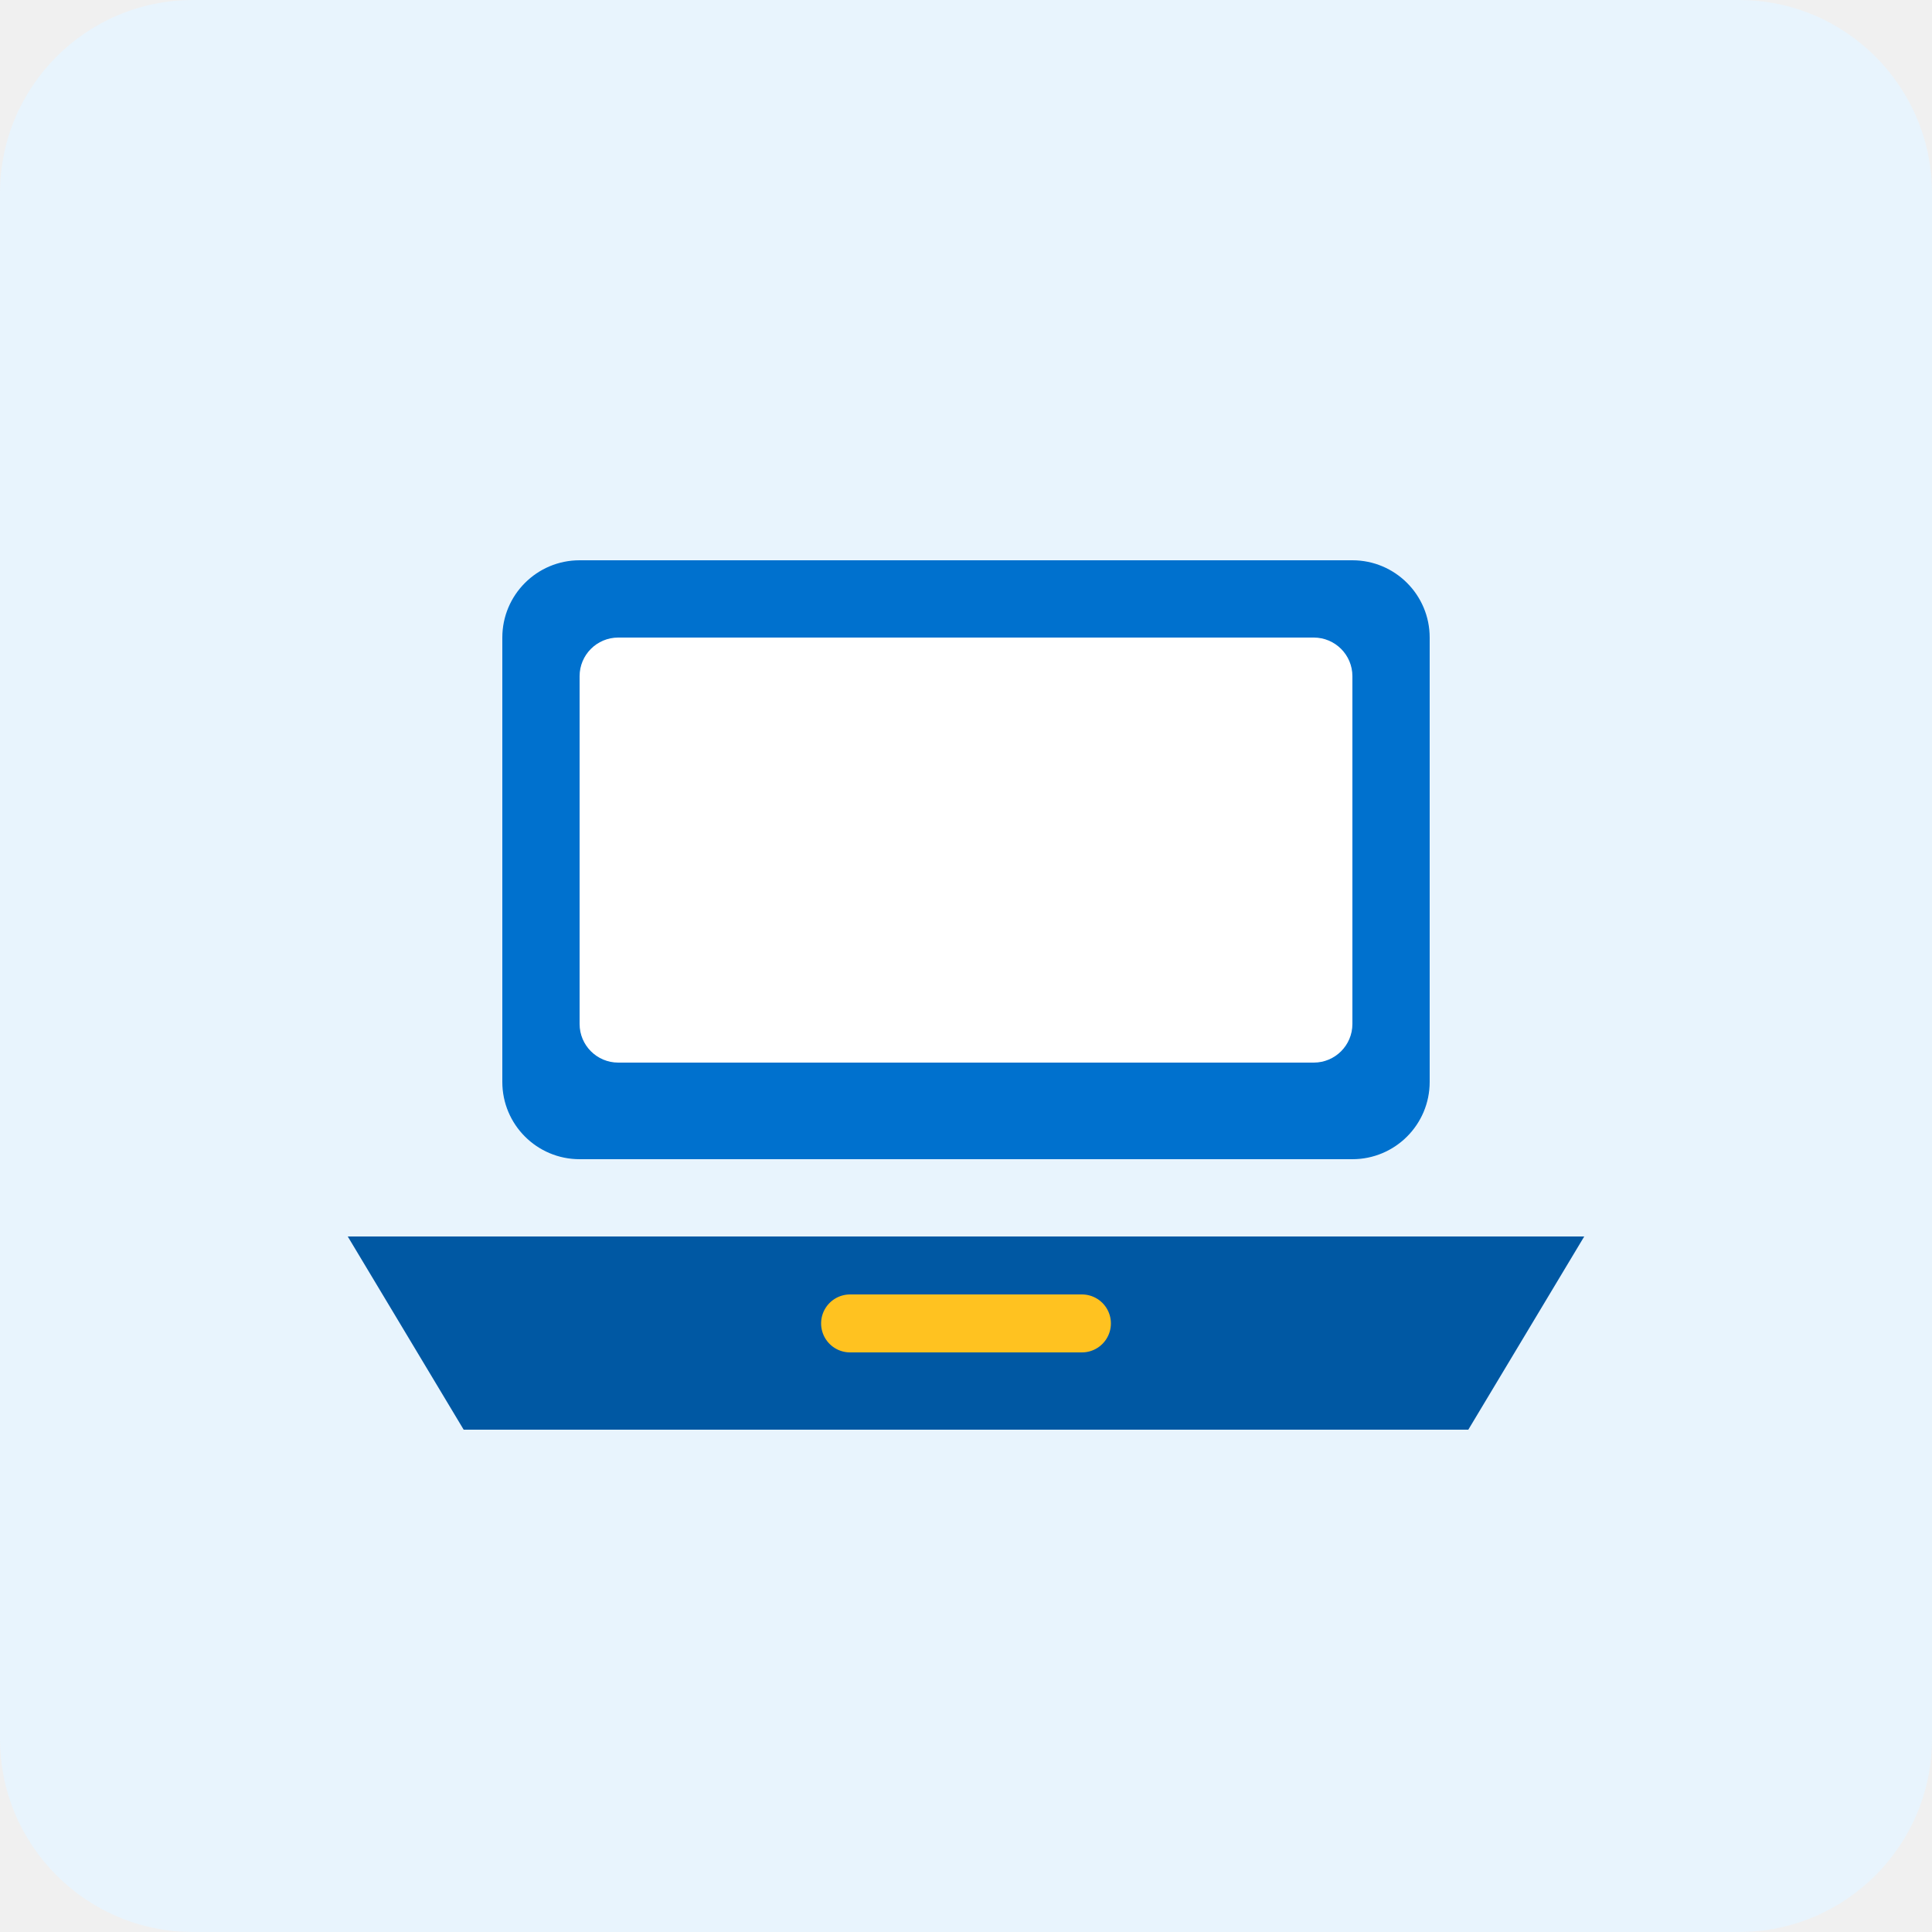
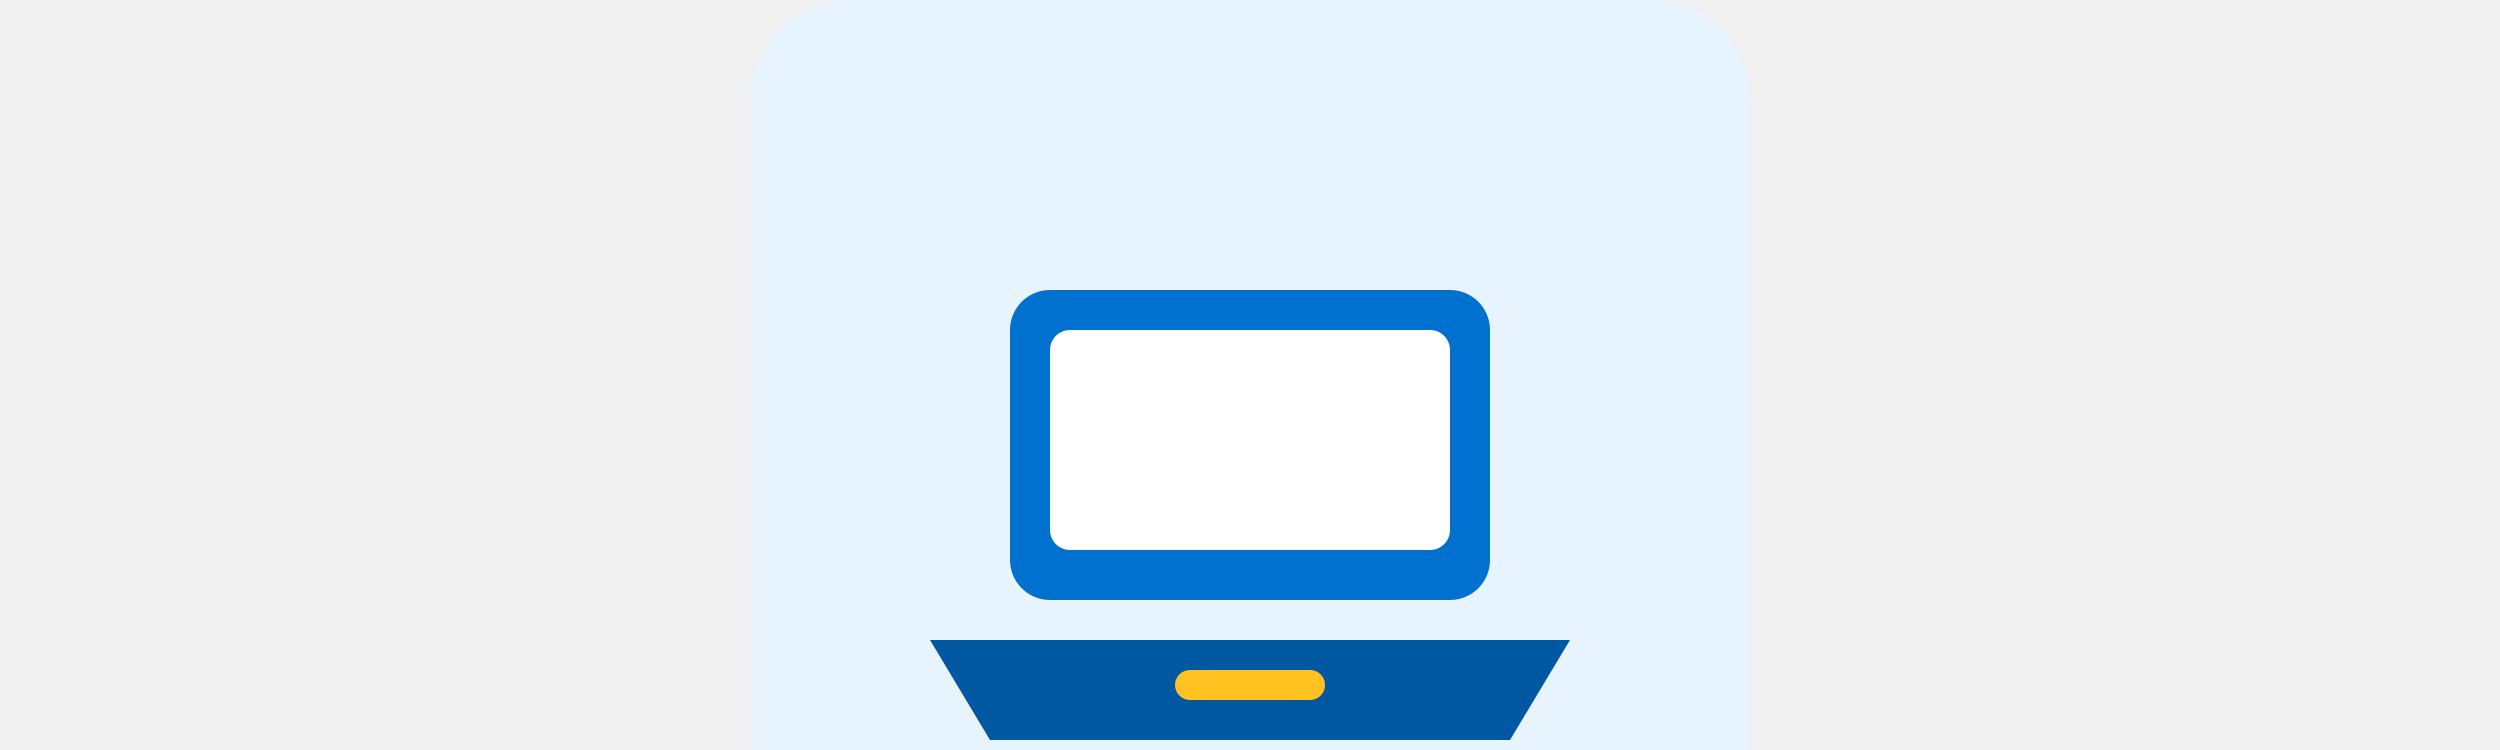
- <svg xmlns="http://www.w3.org/2000/svg" viewBox="0 0 200 200" role="img" aria-labelledby="title">
+ <svg xmlns="http://www.w3.org/2000/svg" viewBox="-150 0 500 150" role="img" aria-labelledby="title">
  <rect width="200" height="200" rx="20" fill="#E8F4FD" />
  <rect x="52" y="58" width="96" height="62" rx="8" fill="#0071CE" />
  <rect x="60" y="66" width="80" height="44" rx="4" fill="#fff" />
  <path d="M36 128h128l-12 20H48z" fill="#0058A3" />
  <path d="M88 137h24" stroke="#FFC220" stroke-width="6" stroke-linecap="round" />
</svg>
